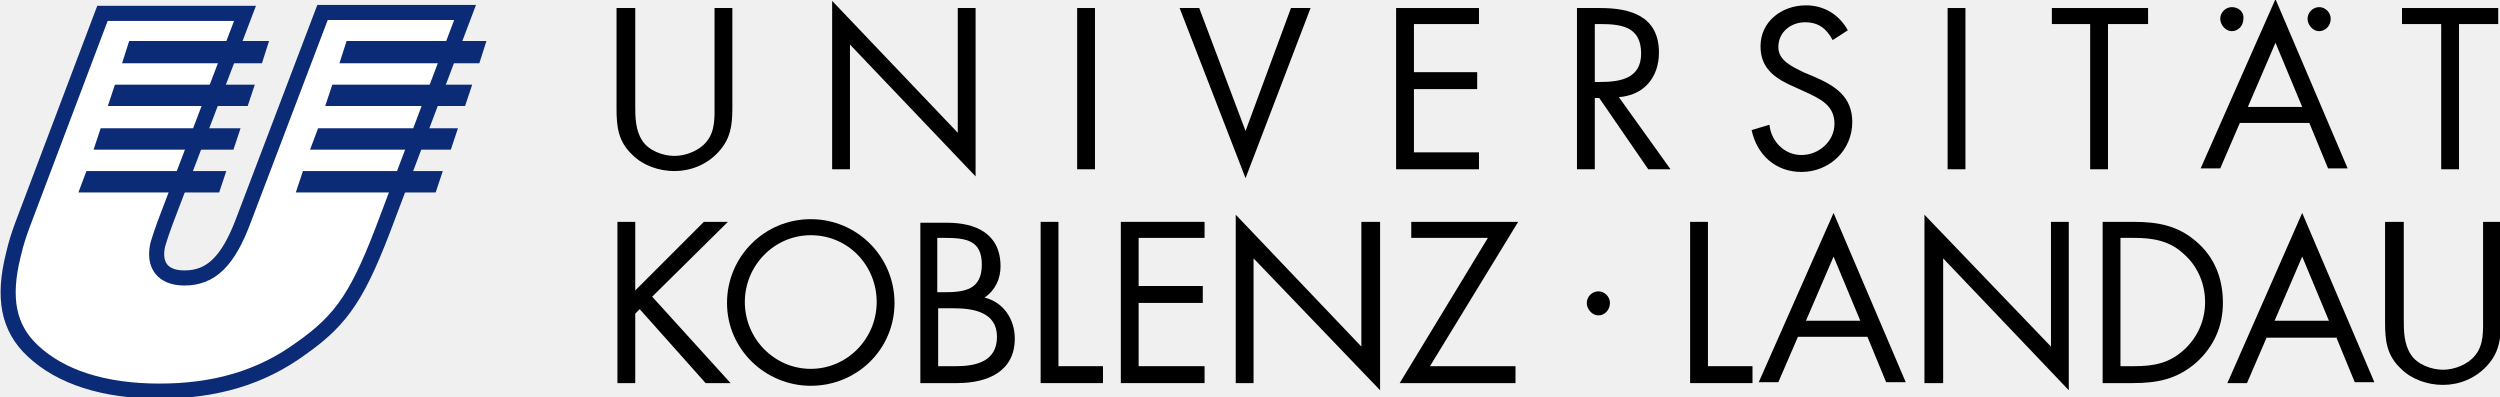
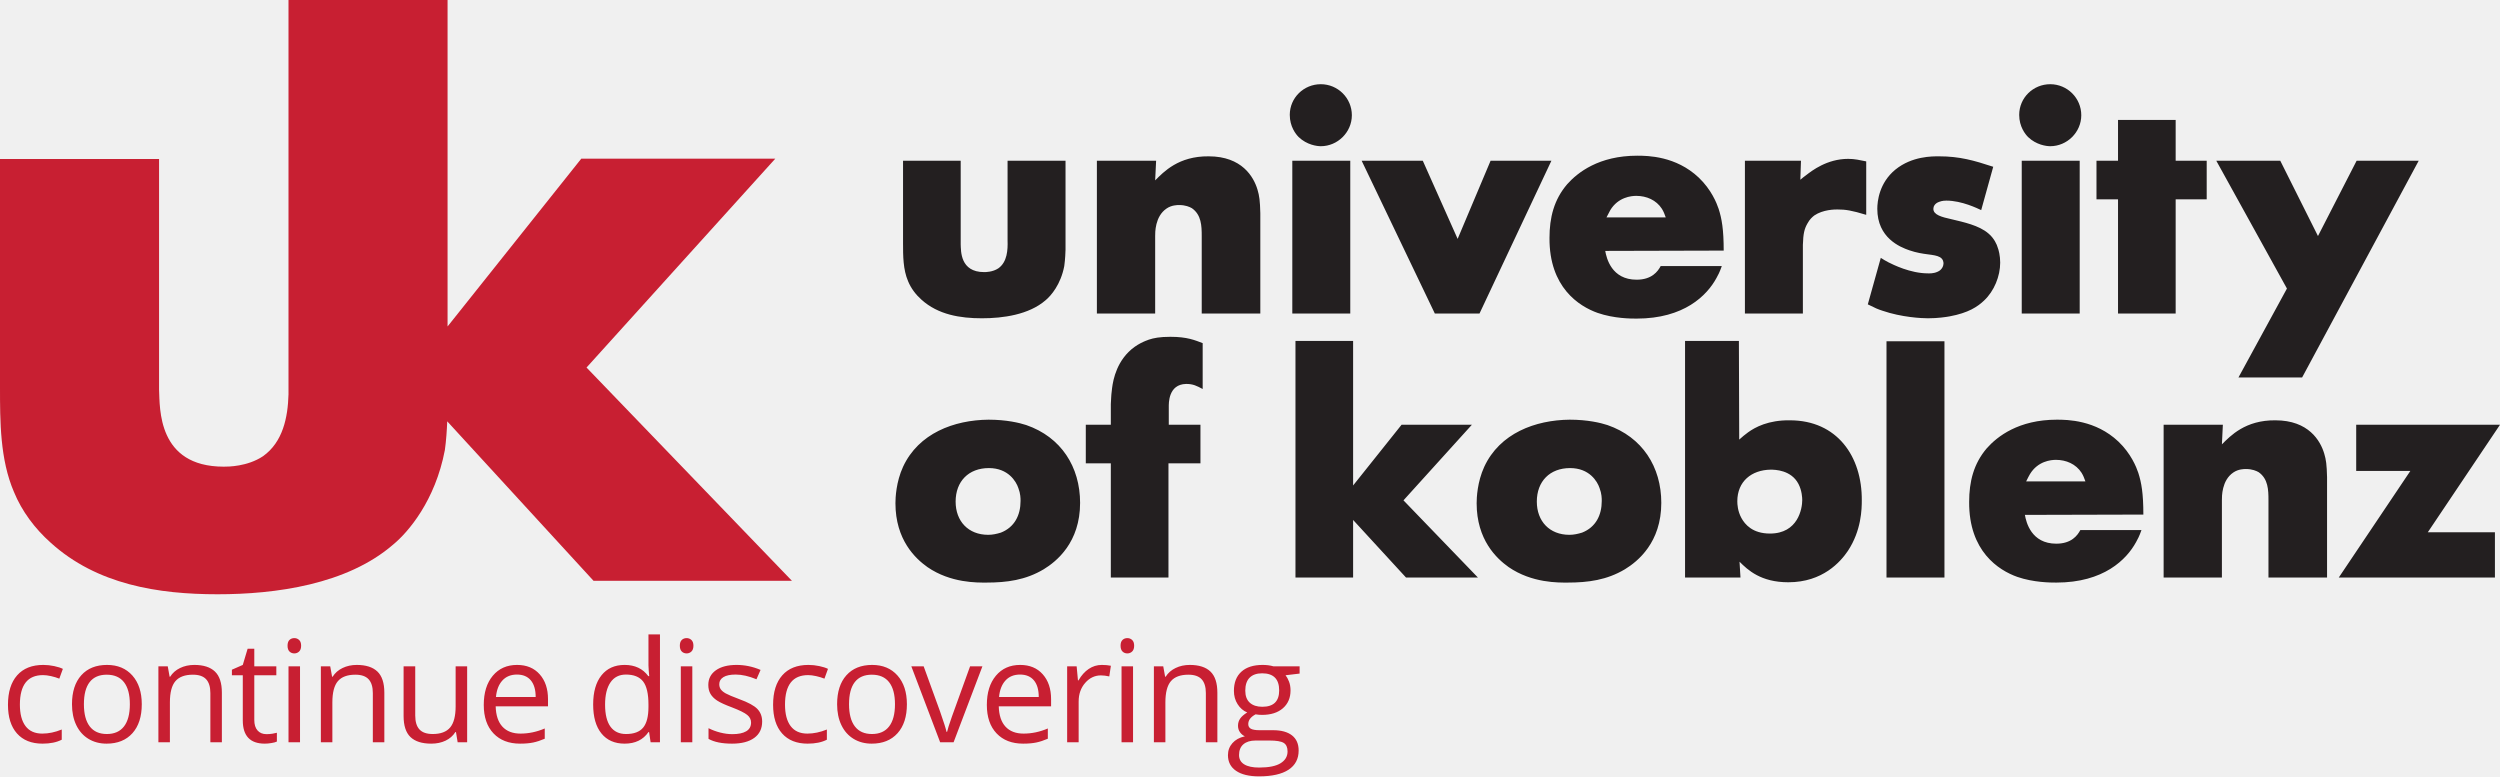
- <svg xmlns="http://www.w3.org/2000/svg" version="1.0" id="Ebene_1" x="0px" y="0px" viewBox="0 0 280.6 44.5" enable-background="new 0 0 280.6 44.5" xml:space="preserve">
-   <defs id="defs67" />
-   <path fill="none" stroke="#000000" stroke-width="0.171" stroke-miterlimit="3.864" d="M52.2,1.4h-16l-8.9,23.4  c-1.7,4.5-3.6,6.4-6.6,6.4c-2.4,0-3.5-1.4-3-3.7c0.2-0.7,0.6-1.9,1.1-3.2l8.7-22.8H11.5l-9,23.8c-0.4,1.1-0.7,2-1,3.3  c-1.2,4.8-0.6,8.2,2.2,10.8c3.1,2.9,7.9,4.5,14.2,4.5c6.2,0,11.4-1.5,15.9-4.8c4.7-3.3,6.5-6.1,9.7-14.7L52.2,1.4L52.2,1.4z" id="path2" />
-   <path fill="#FFFFFF" stroke="#0B2B77" stroke-width="1.694" stroke-miterlimit="3.864" d="M52.2,1.4h-16l-8.9,23.4  c-1.7,4.5-3.6,6.4-6.6,6.4c-2.4,0-3.5-1.4-3-3.7c0.2-0.7,0.6-1.9,1.1-3.2l8.7-22.8H11.5l-9,23.8c-0.4,1.1-0.7,2-1,3.3  c-1.2,4.8-0.6,8.2,2.2,10.8c3.1,2.9,7.9,4.5,14.2,4.5c6.2,0,11.4-1.5,15.9-4.8c4.7-3.3,6.5-6.1,9.7-14.7L52.2,1.4L52.2,1.4z" id="path4" />
-   <path fill="#0B2B77" d="M9.7,19.2h15.7l-0.8,2.4H8.8L9.7,19.2L9.7,19.2z M11.3,14.4h15.7l-0.8,2.4H10.5L11.3,14.4L11.3,14.4z   M12.9,9.5h15.7l-0.8,2.4H12.1L12.9,9.5L12.9,9.5z M14.5,4.6h15.7l-0.8,2.5H13.7L14.5,4.6L14.5,4.6z" id="path6" />
-   <path fill="#0B2B77" d="M34,19.2h15.7l-0.8,2.4H33.2L34,19.2L34,19.2z M35.7,14.4h15.7l-0.8,2.4H34.8L35.7,14.4L35.7,14.4z   M37.3,9.5h15.7l-0.8,2.4H36.5L37.3,9.5L37.3,9.5z M38.9,4.6h15.7l-0.8,2.5H38.1L38.9,4.6L38.9,4.6z" id="path8" />
-   <polygon fill="#FFFFFF" points="71.3,32.6 71.3,24.9 69.3,24.9 69.3,43 71.3,43 71.3,35.2 71.8,34.7 79.2,43 82,43 73.2,33.3   81.7,24.9 79,24.9 71.3,32.6 " id="polygon10" style="fill:#000000" />
-   <path fill-rule="evenodd" clip-rule="evenodd" fill="#FFFFFF" d="M91,24.6c-5.2,0-9.4,4.2-9.4,9.4c0,5.2,4.3,9.3,9.4,9.3  c5.2,0,9.4-4.1,9.4-9.3C100.4,28.8,96.2,24.6,91,24.6L91,24.6z M91,26.4c4.2,0,7.4,3.4,7.4,7.5c0,4.1-3.3,7.5-7.4,7.5  c-4.1,0-7.4-3.4-7.4-7.5C83.6,29.8,86.9,26.4,91,26.4L91,26.4z" id="path12" style="fill:#000000" />
-   <path fill-rule="evenodd" clip-rule="evenodd" fill="#FFFFFF" d="M105.2,34.6h1.8c2.2,0,4.9,0.4,4.9,3.2c0,2.8-2.4,3.3-4.6,3.3h-2  V34.6L105.2,34.6z M103.2,43h4.2c3.6,0,6.5-1.4,6.5-5c0-2.2-1.3-4.1-3.4-4.6c1.2-0.8,1.8-2.1,1.8-3.5c0-3.7-2.8-4.9-6-4.9h-3V43  L103.2,43z M105.2,26.7h0.8c2.5,0,4.2,0.3,4.2,3c0,2.8-1.9,3.1-4.2,3.1h-0.8V26.7L105.2,26.7z" id="path14" style="fill:#000000" />
-   <polygon fill="#FFFFFF" points="118.8,24.9 116.8,24.9 116.8,43 123.8,43 123.8,41.1 118.8,41.1 118.8,24.9 " id="polygon16" style="fill:#000000" />
-   <polygon fill="#FFFFFF" points="125.8,43 135.2,43 135.2,41.1 127.8,41.1 127.8,34 135,34 135,32.1 127.8,32.1 127.8,26.7   135.2,26.7 135.2,24.9 125.8,24.9 125.8,43 " id="polygon18" style="fill:#000000" />
-   <polygon fill="#FFFFFF" points="138.7,43 140.7,43 140.7,29 154.9,43.8 154.9,24.9 152.8,24.9 152.8,38.9 138.7,24.1 138.7,43 " id="polygon20" style="fill:#000000" />
-   <polygon fill="#FFFFFF" points="160.5,41.1 170.4,24.9 158.4,24.9 158.4,26.7 167,26.7 157.1,43 170.1,43 170.1,41.1 160.5,41.1 " id="polygon22" style="fill:#000000" />
-   <path fill="#FFFFFF" d="M179.4,32.7c-0.7,0-1.3,0.6-1.3,1.3c0,0.7,0.6,1.4,1.3,1.4c0.7,0,1.3-0.6,1.3-1.4  C180.7,33.3,180.1,32.7,179.4,32.7L179.4,32.7z" id="path24" style="fill:#000000" />
-   <polygon fill="#FFFFFF" points="191.7,24.9 189.7,24.9 189.7,43 196.7,43 196.7,41.1 191.7,41.1 191.7,24.9 " id="polygon26" style="fill:#000000" />
-   <path fill-rule="evenodd" clip-rule="evenodd" fill="#FFFFFF" d="M209.6,37.8l2.1,5.1h2.2l-8.1-19l-8.4,19h2.2l2.2-5.1H209.6  L209.6,37.8z M208.8,36h-6.1l3.1-7.2L208.8,36L208.8,36z" id="path28" style="fill:#000000" />
-   <polygon fill="#FFFFFF" points="216,43 218.1,43 218.1,29 232.2,43.8 232.2,24.9 230.2,24.9 230.2,38.9 216,24.1 216,43 " id="polygon30" style="fill:#000000" />
-   <path fill-rule="evenodd" clip-rule="evenodd" fill="#FFFFFF" d="M235.9,43h3.4c2.8,0,5-0.4,7.2-2.3c2-1.8,3-4.1,3-6.7  c0-2.7-0.9-5.1-3-6.9c-2.1-1.8-4.3-2.2-7.1-2.2h-3.4V43L235.9,43z M238,41.1V26.7h1.5c2.1,0,4,0.3,5.6,1.8c1.6,1.4,2.4,3.4,2.4,5.4  c0,2-0.8,3.9-2.3,5.3c-1.7,1.6-3.5,1.9-5.7,1.9H238L238,41.1z" id="path32" style="fill:#000000" />
-   <path fill-rule="evenodd" clip-rule="evenodd" fill="#FFFFFF" d="M262.2,37.8l2.1,5.1h2.2l-8.1-19L250,43h2.2l2.2-5.1H262.2  L262.2,37.8z M261.4,36h-6.1l3.1-7.2L261.4,36L261.4,36z" id="path34" style="fill:#000000" />
-   <path fill="#FFFFFF" d="M269.7,24.9h-2v11.3c0,2.1,0.2,3.7,1.8,5.2c1.2,1.2,3,1.8,4.7,1.8c1.8,0,3.6-0.7,4.9-2.1  c1.4-1.5,1.6-3,1.6-5V24.9h-2v10.8c0,1.4,0.1,3-0.9,4.2c-0.8,1-2.3,1.6-3.6,1.6c-1.3,0-2.9-0.6-3.6-1.7c-0.8-1.2-0.8-2.7-0.8-4V24.9  L269.7,24.9z" id="path36" style="fill:#000000" />
-   <path fill="#FFFFFF" d="M71.2,0.9h-2v11.3c0,2.1,0.2,3.7,1.8,5.2c1.2,1.2,3,1.8,4.7,1.8c1.8,0,3.6-0.7,4.9-2.1c1.4-1.5,1.6-3,1.6-5  V0.9h-2v10.8c0,1.4,0.1,3-0.9,4.2c-0.8,1-2.3,1.6-3.6,1.6c-1.3,0-2.9-0.6-3.6-1.7c-0.8-1.2-0.8-2.7-0.8-4V0.9L71.2,0.9z" id="path38" style="fill:#000000" />
-   <polygon fill="#FFFFFF" points="93.4,19 95.4,19 95.4,5 109.5,19.8 109.5,0.9 107.5,0.9 107.5,14.9 93.4,0.1 93.4,19 " id="polygon40" style="fill:#000000" />
-   <polygon fill="#FFFFFF" points="122.9,0.9 120.9,0.9 120.9,19 122.9,19 122.9,0.9 " id="polygon42" style="fill:#000000" />
-   <polygon fill="#FFFFFF" points="134.6,0.9 132.4,0.9 139.8,20 147.1,0.9 144.9,0.9 139.8,14.7 134.6,0.9 " id="polygon44" style="fill:#000000" />
-   <polygon fill="#FFFFFF" points="156.7,19 166,19 166,17.1 158.7,17.1 158.7,10 165.8,10 165.8,8.1 158.7,8.1 158.7,2.7 166,2.7   166,0.9 156.7,0.9 156.7,19 " id="polygon46" style="fill:#000000" />
-   <path fill-rule="evenodd" clip-rule="evenodd" fill="#FFFFFF" d="M179,2.7h0.6c2.4,0,4.6,0.3,4.6,3.3c0,2.8-2.3,3.2-4.6,3.2H179V2.7  L179,2.7z M179,11h0.5L185,19h2.5l-5.8-8.1c2.8-0.2,4.5-2.2,4.5-5c0-4.1-3.2-5-6.6-5H177V19h2V11L179,11z" id="path48" style="fill:#000000" />
-   <path fill="#FFFFFF" d="M207.4,3.4c-1-1.8-2.7-2.8-4.7-2.8c-2.7,0-5.1,1.8-5.1,4.6c0,2.6,1.8,3.7,3.9,4.6l1.1,0.5  c1.7,0.8,3.3,1.5,3.3,3.6c0,2-1.8,3.5-3.7,3.5c-1.9,0-3.4-1.5-3.6-3.4l-2,0.6c0.6,2.8,2.7,4.7,5.6,4.7c3.1,0,5.7-2.4,5.7-5.6  c0-2.9-2-4.1-4.3-5.1l-1.2-0.5c-1.2-0.6-2.8-1.3-2.8-2.8c0-1.7,1.4-2.8,3-2.8c1.5,0,2.4,0.7,3.1,2L207.4,3.4L207.4,3.4z" id="path50" style="fill:#000000" />
-   <polygon fill="#FFFFFF" points="220.6,0.9 218.6,0.9 218.6,19 220.6,19 220.6,0.9 " id="polygon52" style="fill:#000000" />
-   <polygon fill="#FFFFFF" points="236.6,2.7 241.1,2.7 241.1,0.9 230.3,0.9 230.3,2.7 234.6,2.7 234.6,19 236.6,19 236.6,2.7 " id="polygon54" style="fill:#000000" />
-   <path fill-rule="evenodd" clip-rule="evenodd" fill="#FFFFFF" d="M259.2,13.8l2.1,5.1h2.2l-8.1-19l-8.4,19h2.2l2.2-5.1H259.2  L259.2,13.8z M258.4,12h-6.1l3.1-7.2L258.4,12L258.4,12z" id="path56" style="fill:#000000" />
-   <polygon fill="#FFFFFF" points="276,2.7 280.4,2.7 280.4,0.9 269.6,0.9 269.6,2.7 274,2.7 274,19 276,19 276,2.7 " id="polygon58" style="fill:#000000" />
-   <path fill="#FFFFFF" d="M250.5,0.8c-0.7,0-1.3,0.6-1.3,1.3c0,0.7,0.6,1.4,1.3,1.4c0.7,0,1.3-0.6,1.3-1.4  C251.9,1.4,251.3,0.8,250.5,0.8L250.5,0.8z" id="path60" style="fill:#000000" />
-   <path fill="#FFFFFF" d="M260.3,0.8c-0.7,0-1.3,0.6-1.3,1.3c0,0.7,0.6,1.4,1.3,1.4c0.7,0,1.3-0.6,1.3-1.4  C261.6,1.4,261,0.8,260.3,0.8L260.3,0.8z" id="path62" style="fill:#000000" />
+ <svg xmlns="http://www.w3.org/2000/svg" version="1.1" id="svg2" width="1268.246" height="393.845" viewBox="0 0 1268.246 393.845">
+   <defs id="defs6" />
+   <g id="g10" transform="matrix(1.333333,0,0,-1.333333,-5.208333e-4,393.8453)">
+     <g id="g12" transform="scale(0.1)">
+       <path d="m 234.934,139.48 v 38.762 c -25.313,-10.371 -50.012,-15.551 -74.09,-15.551 -28.129,0 -49.352,9.489 -63.684,28.469 -14.332,18.988 -21.488,46.231 -21.488,81.738 0,74.883 29.359,112.332 88.07,112.332 8.789,0 18.887,-1.269 30.317,-3.82 11.433,-2.558 21.972,-5.762 31.64,-9.64 l 13.453,37.191 c -7.91,4.027 -18.812,7.551 -32.699,10.539 -13.883,2.988 -27.769,4.492 -41.66,4.492 -43.07,0 -76.242,-13.191 -99.531,-39.562 -23.301,-26.36 -34.941,-63.719 -34.941,-112.059 0,-47.109 11.469,-83.539 34.414,-109.281 22.938,-25.75 55.329,-38.641 97.157,-38.641 29.363,0 53.703,5.012 73.043,15.031 m 268.761,244.161 c -23.824,26.89 -55.941,40.351 -96.375,40.351 -41.84,0 -74.531,-13.152 -98.09,-39.433 -23.55,-26.278 -35.328,-62.969 -35.328,-110.079 0,-30.41 5.45,-56.949 16.352,-79.628 10.894,-22.672 26.371,-40.071 46.398,-52.204 20.039,-12.128 42.981,-18.199 68.821,-18.199 41.84,0 74.617,13.242 98.347,39.68 23.731,26.473 35.602,63.242 35.602,110.351 0,45.879 -11.91,82.27 -35.727,109.161 M 341.141,358.602 c 14.589,18.796 36.211,28.207 64.863,28.207 29,0 50.926,-9.528 65.785,-28.61 14.856,-19.078 22.281,-46.98 22.281,-83.719 0,-37.089 -7.425,-65.261 -22.281,-84.511 -14.859,-19.239 -36.605,-28.867 -65.258,-28.867 -28.656,0 -50.359,9.668 -65.129,29 -14.757,19.339 -22.152,47.468 -22.152,84.378 0,37.258 7.289,65.309 21.891,84.122 M 844.172,129.73 v 188.52 c 0,36.922 -8.789,63.762 -26.371,80.551 -17.578,16.801 -43.77,25.191 -78.571,25.191 -19.867,0 -37.878,-3.922 -54.046,-11.73 -16.18,-7.832 -28.743,-18.864 -37.711,-33.102 h -2.11 l -7.125,39.551 H 602.652 V 129.73 h 43.774 v 151.61 c 0,37.621 7.015,64.601 21.086,80.949 14.058,16.34 36.211,24.52 66.453,24.52 22.84,0 39.629,-5.797 50.359,-17.399 10.719,-11.609 16.078,-29.18 16.078,-52.738 V 129.73 Z m 135.738,44.821 c -8.265,9.308 -12.387,22.679 -12.387,40.078 v 170.062 h 83.837 v 34.02 h -83.837 v 66.969 h -25.324 l -18.445,-61.688 -41.402,-18.203 v -21.098 h 41.402 v -171.91 c 0,-58.883 27.949,-88.332 83.836,-88.332 7.39,0 15.69,0.762 24.92,2.242 9.23,1.5 16.22,3.379 20.96,5.668 v 33.493 c -4.22,-1.231 -9.93,-2.422 -17.14,-3.551 -7.21,-1.16 -14.67,-1.719 -22.41,-1.719 -14.404,0 -25.748,4.656 -34.01,13.969 m 161.58,244.16 h -43.77 V 129.742 h 43.77 z M 1101.41,475 c 4.92,-4.82 11.07,-7.238 18.46,-7.238 7.02,0 13.09,2.418 18.19,7.238 5.1,4.852 7.65,12.172 7.65,22.02 0,9.851 -2.55,17.14 -7.65,21.89 -5.1,4.738 -11.17,7.121 -18.19,7.121 -7.39,0 -13.54,-2.34 -18.46,-6.992 -4.92,-4.648 -7.38,-12 -7.38,-22.019 0,-9.848 2.46,-17.168 7.38,-22.02 m 360.91,-345.27 v 188.52 c 0,36.922 -8.79,63.762 -26.36,80.551 -17.58,16.801 -43.77,25.191 -78.58,25.191 -19.86,0 -37.88,-3.922 -54.05,-11.73 -16.18,-7.832 -28.74,-18.864 -37.71,-33.102 h -2.11 l -7.12,39.551 H 1220.8 V 129.73 h 43.77 v 151.61 c 0,37.621 7.03,64.601 21.09,80.949 14.06,16.34 36.21,24.52 66.45,24.52 22.85,0 39.64,-5.797 50.36,-17.399 10.72,-11.609 16.08,-29.18 16.08,-52.738 V 129.73 Z m 73.25,288.981 V 229.66 c 0,-36.75 8.74,-63.461 26.24,-80.16 17.48,-16.699 43.81,-25.051 78.97,-25.051 20.38,0 38.53,3.781 54.44,11.34 15.91,7.551 28.35,18.461 37.31,32.703 h 2.38 l 6.32,-38.762 h 36.13 v 288.981 h -43.77 V 266.84 c 0,-37.442 -6.99,-64.43 -20.96,-80.949 -13.98,-16.52 -36.09,-24.789 -66.32,-24.789 -22.85,0 -39.64,5.808 -50.36,17.41 -10.72,11.59 -16.08,29.179 -16.08,52.726 v 187.473 z m 493.15,-289.91 c 13.79,2.898 28.43,7.699 43.9,14.379 v 39.011 c -30.42,-13.011 -61.17,-19.5 -92.29,-19.5 -29.53,0 -52.43,8.789 -68.68,26.36 -16.27,17.578 -24.83,43.328 -25.71,77.258 h 199.07 V 294 c 0,39.02 -10.55,70.43 -31.64,94.25 -21.09,23.82 -49.75,35.742 -85.96,35.742 -38.67,0 -69.48,-13.722 -92.41,-41.14 -22.94,-27.422 -34.41,-64.43 -34.41,-111 0,-46.231 12.34,-82.36 37.04,-108.372 24.7,-26.019 58.41,-39.031 101.12,-39.031 19.51,0 36.16,1.449 49.97,4.352 m -9.1,236.508 c 12.3,-14.661 18.46,-35.809 18.46,-63.399 h -151.09 c 2.46,26.711 10.59,47.629 24.39,62.75 13.8,15.121 32.3,22.68 55.51,22.68 22.84,0 40.42,-7.352 52.73,-22.031 M 2475.4,129.73 H 2511 V 540 h -43.77 V 422.398 l 1.05,-20.296 1.85,-20.832 h -3.43 c -20.92,28.48 -50.98,42.722 -90.17,42.722 -37.62,0 -66.98,-13.191 -88.07,-39.562 -21.09,-26.36 -31.64,-63.36 -31.64,-111 0,-47.641 10.5,-84.379 31.51,-110.219 21,-25.84 50.4,-38.762 88.2,-38.762 40.25,0 70.48,14.68 90.7,44.043 h 2.37 z m -152.93,59.59 c -13.53,18.809 -20.3,46.672 -20.3,83.578 0,36.383 6.81,64.551 20.43,84.5 13.63,19.954 33.27,29.942 58.94,29.942 29.88,0 51.63,-8.738 65.25,-26.238 13.62,-17.5 20.44,-46.711 20.44,-87.672 v -9.231 c 0,-36.219 -6.72,-62.449 -20.17,-78.711 -13.45,-16.258 -35.12,-24.386 -65,-24.386 -26.19,0 -46.05,9.398 -59.59,28.218 m 311.61,229.391 h -43.77 V 129.742 h 43.77 z M 2594,475 c 4.92,-4.82 11.08,-7.238 18.46,-7.238 7.03,0 13.09,2.418 18.19,7.238 5.1,4.852 7.65,12.172 7.65,22.02 0,9.851 -2.55,17.14 -7.65,21.89 -5.1,4.738 -11.16,7.121 -18.19,7.121 -7.38,0 -13.54,-2.34 -18.46,-6.992 -4.92,-4.648 -7.38,-12 -7.38,-22.019 0,-9.848 2.46,-17.168 7.38,-22.02 m 287.75,-218.711 c -12.05,12.66 -35.2,25.223 -69.48,37.711 -24.96,9.309 -41.84,16.43 -50.63,21.352 -8.79,4.918 -15.16,10.109 -19.11,15.558 -3.96,5.442 -5.93,12.031 -5.93,19.77 0,11.429 5.27,20.402 15.82,26.902 10.54,6.5 26.19,9.758 46.93,9.758 23.55,0 49.83,-5.988 78.84,-17.93 l 15.55,35.59 c -29.7,12.66 -60.11,18.992 -91.23,18.992 -33.4,0 -59.68,-6.82 -78.83,-20.433 -19.17,-13.637 -28.74,-32.227 -28.74,-55.778 0,-13.179 2.76,-24.519 8.3,-34.011 5.54,-9.5 13.98,-17.981 25.31,-25.45 11.34,-7.468 30.46,-16.211 57.35,-26.23 28.3,-10.899 47.33,-20.352 57.09,-28.352 9.75,-7.996 14.63,-17.617 14.63,-28.867 0,-14.941 -6.15,-26.062 -18.46,-33.351 -12.3,-7.301 -29.88,-10.938 -52.73,-10.938 -14.77,0 -30.1,2.008 -46.01,6.059 -15.91,4.039 -30.81,9.578 -44.69,16.609 v -40.602 c 21.44,-12.128 51.32,-18.199 89.65,-18.199 36.2,0 64.33,7.289 84.37,21.891 20.04,14.582 30.06,35.332 30.06,62.23 0,19.16 -6.02,35.059 -18.06,47.719 M 3146.03,139.48 v 38.762 c -25.32,-10.371 -50.02,-15.551 -74.1,-15.551 -28.12,0 -49.35,9.489 -63.67,28.469 -14.33,18.988 -21.49,46.231 -21.49,81.738 0,74.883 29.35,112.332 88.06,112.332 8.79,0 18.9,-1.269 30.33,-3.82 11.42,-2.558 21.97,-5.762 31.64,-9.64 l 13.44,37.191 c -7.91,4.027 -18.81,7.551 -32.69,10.539 -13.89,2.988 -27.78,4.492 -41.66,4.492 -43.07,0 -76.25,-13.191 -99.54,-39.562 -23.29,-26.36 -34.93,-63.719 -34.93,-112.059 0,-47.109 11.47,-83.539 34.41,-109.281 22.93,-25.75 55.32,-38.641 97.16,-38.641 29.35,0 53.7,5.012 73.04,15.031 m 268.76,244.161 c -23.82,26.89 -55.95,40.351 -96.38,40.351 -41.83,0 -74.53,-13.152 -98.08,-39.433 C 3196.77,358.281 3185,321.59 3185,274.48 c 0,-30.41 5.44,-56.949 16.34,-79.628 10.9,-22.672 26.37,-40.071 46.41,-52.204 20.04,-12.128 42.98,-18.199 68.82,-18.199 41.83,0 74.62,13.242 98.35,39.68 23.73,26.473 35.59,63.242 35.59,110.351 0,45.879 -11.91,82.27 -35.72,109.161 m -162.56,-25.039 c 14.59,18.796 36.21,28.207 64.87,28.207 29,0 50.93,-9.528 65.78,-28.61 14.85,-19.078 22.28,-46.98 22.28,-83.719 0,-37.089 -7.43,-65.261 -22.28,-84.511 -14.85,-19.239 -36.61,-28.867 -65.26,-28.867 -28.65,0 -50.36,9.668 -65.12,29 -14.77,19.339 -22.15,47.468 -22.15,84.378 0,37.258 7.29,65.309 21.88,84.122 m 375.95,-228.872 109.68,288.981 h -46.93 C 3655.07,320.27 3632,256.43 3621.72,227.148 c -10.29,-29.269 -16.4,-48.546 -18.33,-57.878 h -2.11 c -2.46,11.96 -10.72,37.98 -24.78,78.062 l -62.23,171.379 h -46.93 L 3577.02,129.73 Z m 314.64,-0.929 c 13.79,2.898 28.43,7.699 43.9,14.379 v 39.011 c -30.42,-13.011 -61.17,-19.5 -92.29,-19.5 -29.53,0 -52.43,8.789 -68.68,26.36 -16.27,17.578 -24.83,43.328 -25.71,77.258 h 199.07 V 294 c 0,39.02 -10.55,70.43 -31.64,94.25 -21.09,23.82 -49.75,35.742 -85.96,35.742 -38.67,0 -69.48,-13.722 -92.41,-41.14 -22.94,-27.422 -34.41,-64.43 -34.41,-111 0,-46.231 12.34,-82.36 37.04,-108.372 24.7,-26.019 58.41,-39.031 101.12,-39.031 19.51,0 36.16,1.449 49.97,4.352 m -9.1,236.508 c 12.3,-14.661 18.46,-35.809 18.46,-63.399 h -151.09 c 2.46,26.711 10.59,47.629 24.39,62.75 13.8,15.121 32.3,22.68 55.5,22.68 22.85,0 40.43,-7.352 52.74,-22.031 m 208.51,43.382 C 4127.11,398.5 4114.19,384 4103.47,365.191 h -2.11 l -5.01,53.52 h -36.12 V 129.73 H 4104 v 155.04 c 0,28.3 8.3,51.941 24.92,70.921 16.61,18.989 36.6,28.481 59.98,28.481 9.14,0 19.69,-1.32 31.64,-3.953 l 6.07,40.601 c -10.2,2.11 -21.72,3.172 -34.55,3.172 -18.1,0 -34.71,-5.113 -49.83,-15.301 m 168.7,10.02 h -43.77 V 129.742 h 43.77 z M 4270.85,475 c 4.92,-4.82 11.07,-7.238 18.46,-7.238 7.03,0 13.09,2.418 18.19,7.238 5.1,4.852 7.65,12.172 7.65,22.02 0,9.851 -2.55,17.14 -7.65,21.89 -5.1,4.738 -11.16,7.121 -18.19,7.121 -7.39,0 -13.54,-2.34 -18.46,-6.992 -4.92,-4.648 -7.38,-12 -7.38,-22.019 0,-9.848 2.46,-17.168 7.38,-22.02 m 360.91,-345.27 v 188.52 c 0,36.922 -8.79,63.762 -26.36,80.551 -17.58,16.801 -43.77,25.191 -78.58,25.191 -19.86,0 -37.88,-3.922 -54.05,-11.73 -16.17,-7.832 -28.74,-18.864 -37.71,-33.102 h -2.1 l -7.12,39.551 h -35.6 V 129.73 h 43.77 v 151.61 c 0,37.621 7.03,64.601 21.09,80.949 14.07,16.34 36.21,24.52 66.45,24.52 22.85,0 39.64,-5.797 50.36,-17.399 10.72,-11.609 16.08,-29.18 16.08,-52.738 V 129.73 Z m 213,288.981 c -12.13,3.519 -25.75,5.281 -40.87,5.281 -34.81,0 -61.7,-8.582 -80.68,-25.722 -18.99,-17.129 -28.48,-41.52 -28.48,-73.168 0,-18.981 4.7,-35.852 14.11,-50.622 9.4,-14.769 21.57,-25.23 36.51,-31.371 -12.13,-7.39 -21,-15.027 -26.63,-22.937 -5.62,-7.91 -8.43,-17.152 -8.43,-27.692 0,-9.308 2.5,-17.492 7.51,-24.519 5.01,-7.039 11.21,-12.219 18.59,-15.563 -20.39,-4.566 -36.21,-13.269 -47.46,-26.097 -11.25,-12.821 -16.88,-28.039 -16.88,-45.621 0,-25.66 10.24,-45.508 30.72,-59.578 C 4723.25,7.031 4752.38,0 4790.18,0 c 49.21,0 86.66,8.391 112.32,25.191 25.67,16.777 38.5,41.168 38.5,73.16 0,25.148 -8.4,44.296 -25.18,57.48 -16.78,13.18 -40.83,19.777 -72.12,19.777 h -51.15 c -15.82,0 -26.98,1.879 -33.49,5.661 -6.5,3.781 -9.75,9.628 -9.75,17.539 0,14.929 9.31,27.332 27.95,37.183 7.55,-1.422 15.64,-2.121 24.27,-2.121 33.75,0 60.28,8.449 79.62,25.32 19.33,16.879 29,39.457 29,67.758 0,12.481 -1.93,23.699 -5.8,33.633 -3.87,9.918 -8.26,17.969 -13.19,24.109 l 53.53,6.34 v 27.68 z M 4730.85,122.082 c 11.08,9.488 26.54,14.238 46.41,14.238 h 52.47 c 26.72,0 44.91,-3.039 54.58,-9.09 9.66,-6.082 14.5,-16.929 14.5,-32.57 0,-18.809 -8.83,-33.711 -26.5,-44.699 -17.66,-10.973 -44.87,-16.469 -81.59,-16.469 -24.63,0 -43.52,4.039 -56.7,12.129 -13.19,8.078 -19.78,19.961 -19.78,35.59 0,17.77 5.54,31.379 16.61,40.871 m 23.73,253.387 c 11.08,11.07 26.9,16.613 47.46,16.613 43.26,0 64.88,-21.711 64.88,-65.133 0,-41.488 -21.37,-62.219 -64.09,-62.219 -20.39,0 -36.3,5.18 -47.72,15.551 -11.43,10.379 -17.14,25.66 -17.14,45.879 0,21.789 5.54,38.238 16.61,49.309" style="fill:#c81f32;fill-opacity:1;fill-rule:nonzero;stroke:none" id="path14" />
+       <path d="m 1097.68,1453.46 c -2.41,-86.96 -20.83,-181.01 -96.76,-235.25 -59.857,-39.91 -133.018,-39.91 -149.639,-39.91 -252.718,0 -242.75,222.8 -246.066,292.63 v 877.89 H 0.004 v -867.91 c 0,-129.69 0,-276 53.207,-399.03 C 83.133,1008.71 133.012,942.219 192.875,889.012 369.113,729.398 601.883,692.809 828,692.809 c 219.47,0 492.15,36.589 668.39,189.543 56.53,46.57 159.61,166.268 196.19,359.138 5.14,35.99 7.71,76.33 9.01,109.32 l 556.62,-606.74 h 754.84 l -781.44,811.38 718.26,794.75 h -738.22 l -508.75,-638.45 -0.02,1242.09 h -605.2" style="fill:#c81f32;fill-opacity:1;fill-rule:nonzero;stroke:none" id="path16" />
+       <path d="m 3761.22,1357.07 c -131.34,-1.2 -266.31,-51.75 -325.37,-179.32 -26.51,-57.77 -28.93,-117.95 -28.93,-138.41 0,-139.61 75.93,-210.621 121.73,-243.11 89.17,-61.378 190.4,-58.968 224.14,-58.968 78.34,0 149.43,9.629 218.12,50.547 49.41,30.082 138.58,102.293 138.58,252.731 0,137.21 -72.3,250.34 -204.86,296.07 -25.31,8.42 -75.93,20.46 -143.41,20.46 m 1.21,-184.14 c 73.52,0 103.63,-50.56 112.07,-75.82 8.43,-21.66 8.43,-39.72 8.43,-49.35 0,-54.158 -22.89,-99.889 -74.7,-120.35 -15.67,-4.808 -31.34,-8.422 -48.22,-8.422 -75.92,0 -124.11,51.75 -124.11,126.372 0,77.01 49.41,127.57 126.53,127.57 m 813.42,475.39 c -28.91,10.83 -57.83,24.07 -122.92,24.07 -40.96,0 -63.86,-4.81 -81.94,-10.83 -13.26,-4.81 -47,-16.85 -77.12,-46.94 -54.24,-54.15 -61.46,-125.16 -63.88,-148.03 -2.4,-16.85 -2.4,-33.7 -3.61,-50.55 v -78.23 h -95.2 v -146.83 h 95.2 V 756.512 h 219.33 v 434.468 h 121.71 v 146.83 h -120.51 v 67.4 c 0,13.24 -2.41,86.65 66.29,87.86 26.5,0 39.76,-7.22 62.65,-19.26 z m 572.4,-541.58 v 550.01 H 4928.93 V 756.512 h 219.32 V 975.551 L 5349.5,756.512 h 273.55 l -283.18,293.658 260.29,287.64 h -267.53 z m 824.28,250.33 c -131.35,-1.2 -266.32,-51.75 -325.37,-179.32 -26.5,-57.77 -28.92,-117.95 -28.92,-138.41 0,-139.61 75.92,-210.621 121.71,-243.11 89.18,-61.378 190.4,-58.968 224.15,-58.968 78.33,0 149.44,9.629 218.12,50.547 49.41,30.082 138.58,102.293 138.58,252.731 0,137.21 -72.29,250.34 -204.86,296.07 -25.3,8.42 -75.92,20.46 -143.41,20.46 m 1.21,-184.14 c 73.52,0 103.65,-50.56 112.07,-75.82 8.44,-21.66 8.44,-39.72 8.44,-49.35 0,-54.158 -22.9,-99.889 -74.72,-120.35 -15.67,-4.808 -31.32,-8.422 -48.2,-8.422 -75.92,0 -124.13,51.75 -124.13,126.372 0,77.01 49.41,127.57 126.54,127.57 m 437.44,483.82 V 756.512 h 210.89 l -3.62,60.179 c 31.35,-31.293 80.74,-78.23 185.6,-78.23 131.34,0 198.83,78.23 226.55,119.148 51.81,78.231 53.03,160.071 53.03,192.561 1.2,167.29 -94.01,304.49 -273.57,304.49 -81.93,1.21 -132.56,-26.48 -159.07,-45.73 -12.04,-8.43 -22.89,-18.05 -33.73,-27.68 l -1.21,375.5 z m 325.38,-489.84 c 16.86,0 78.33,-1.21 106.04,-54.15 13.26,-25.28 14.46,-52.96 14.46,-61.38 0,-32.5 -15.67,-127.579 -122.92,-127.579 -66.28,0 -95.19,34.898 -108.45,58.969 -14.47,26.48 -15.67,52.96 -15.67,63.79 0,75.81 54.23,119.14 126.54,120.35 m 441.05,-410.398 h 220.54 v 899.028 h -220.54 z m 977.31,239.5 c 0,80.638 -7.22,121.558 -19.27,158.858 -7.24,21.66 -27.73,73.42 -75.93,119.15 -86.77,81.85 -194.01,83.05 -233.79,83.05 -145.81,0 -226.54,-63.79 -266.32,-108.32 -50.6,-58.97 -67.48,-127.57 -67.48,-204.6 -1.21,-187.74 112.07,-259.959 183.18,-285.228 62.65,-21.66 127.73,-21.66 148.22,-21.66 180.76,0 267.53,87.847 303.68,154.047 6.02,10.832 12.05,21.66 20.49,45.73 h -232.59 c -10.84,-20.457 -33.74,-51.758 -91.58,-51.758 -95.21,0 -114.48,81.848 -119.31,109.528 z m -445.87,126.358 c 7.22,14.46 9.63,19.27 14.46,27.69 30.13,49.35 79.53,54.16 98.82,54.16 38.55,0 75.91,-15.64 97.6,-49.35 7.23,-12.03 9.64,-19.25 14.47,-32.5 z m 1144.81,15.66 c -1.21,48.14 -3.61,66.19 -10.85,90.26 -14.45,48.14 -59.04,126.37 -185.58,126.37 -114.48,1.21 -171.12,-58.98 -203.66,-91.47 l 3.63,74.62 H 8232.03 V 756.512 h 221.74 v 294.868 c 0,12.03 -1.21,74.61 43.38,104.7 19.3,13.24 40.99,13.24 48.21,13.24 24.11,0 39.76,-7.22 48.21,-12.03 36.14,-25.28 37.35,-67.4 37.35,-105.91 V 756.512 h 222.94 z m 110.87,199.78 V 1162.1 H 9170.8 L 8898.45,756.512 h 594.1 v 172.097 h -255.47 l 274.77,409.201 h -547.12" style="fill:#231f20;fill-opacity:1;fill-rule:nonzero;stroke:none" id="path18" />
+       <path d="m 3435.85,2342.2 v -314.12 c 0,-46.94 0,-99.89 19.28,-144.42 10.85,-26.48 28.92,-50.55 50.62,-69.81 63.86,-57.76 148.22,-71 230.17,-71 79.53,0 178.35,13.24 242.22,68.6 20.48,16.85 57.84,60.17 71.1,129.98 3.61,25.27 4.82,56.56 4.82,62.58 v 338.19 h -220.53 v -303.29 c 1.2,-36.1 -1.21,-81.84 -34.95,-105.91 -21.69,-14.44 -48.2,-14.44 -54.23,-14.44 -91.58,0 -87.97,80.64 -89.17,105.91 v 317.73 z m 1359.34,-199.78 c -1.21,48.14 -3.61,66.19 -10.85,90.26 -14.46,48.14 -59.05,126.37 -185.58,126.37 -114.49,1.2 -171.13,-58.97 -203.66,-91.47 l 3.61,74.62 h -225.35 v -581.3 h 221.74 v 294.86 c 0,12.04 -1.21,74.62 43.38,104.71 19.28,13.24 40.97,13.24 48.2,13.24 24.11,0 39.77,-7.22 48.21,-12.04 36.15,-25.27 37.35,-67.4 37.35,-105.91 V 1760.9 h 222.95 z m 342.24,199.78 H 4916.9 v -581.3 h 220.53 z M 4941,2432.46 c 31.33,-30.08 69.9,-34.9 84.36,-34.9 63.87,0 118.1,52.96 118.1,117.95 0,64.99 -53.03,117.94 -118.1,117.94 -65.07,0 -118.1,-51.75 -118.1,-116.74 0,-44.53 22.9,-73.41 33.74,-84.25 m 239.8,-90.26 278.38,-581.3 h 169.92 l 273.55,581.3 h -231.38 l -125.33,-297.27 -132.55,297.27 z m 1377.42,-341.8 c 0,80.64 -7.24,121.56 -19.29,158.86 -7.23,21.67 -27.72,73.42 -75.92,119.15 -86.77,81.84 -194.02,83.05 -233.79,83.05 -145.81,0 -226.55,-63.79 -266.32,-108.32 -50.61,-58.97 -67.48,-127.57 -67.48,-204.6 -1.21,-187.75 112.07,-259.96 183.17,-285.23 62.66,-21.67 127.74,-21.67 148.22,-21.67 180.77,0 267.53,87.86 303.69,154.05 6.02,10.84 12.05,21.67 20.48,45.74 H 6318.4 c -10.85,-20.46 -33.74,-51.75 -91.59,-51.75 -95.2,0 -114.48,81.84 -119.3,109.52 z m -445.89,126.37 c 7.23,14.44 9.65,19.26 14.46,27.68 30.13,49.35 79.54,54.16 98.82,54.16 38.56,0 75.92,-15.65 97.62,-49.35 7.22,-12.03 9.63,-19.25 14.45,-32.49 z m 988.16,213.02 c -24.11,4.82 -43.39,9.63 -68.69,9.63 -80.74,0 -138.58,-45.73 -159.07,-61.38 -8.44,-6.02 -15.67,-12.03 -22.9,-18.05 l 2.41,72.21 h -213.3 v -581.3 h 220.54 v 261.16 c 1.19,43.33 6.01,61.38 16.86,80.64 9.64,18.05 19.28,25.27 26.51,31.29 33.74,22.87 78.33,22.87 87.97,22.87 31.34,0 54.23,-3.61 109.67,-20.46 z m 483.23,-20.46 c -73.51,24.07 -127.74,39.72 -206.07,39.72 -25.31,0 -102.43,1.2 -166.3,-50.55 -61.45,-50.55 -68.69,-120.35 -68.69,-149.24 0,-110.72 86.77,-145.62 121.71,-157.66 55.44,-19.25 94,-13.23 116.9,-26.47 12.05,-7.22 13.25,-18.06 13.25,-24.07 0,-7.23 -4.82,-24.07 -22.89,-31.3 -15.67,-7.22 -31.33,-6.01 -36.16,-6.01 -67.48,0 -133.76,33.7 -150.63,42.12 -9.64,4.81 -19.28,10.83 -28.92,16.85 l -49.41,-176.92 c 31.33,-15.64 37.35,-18.05 55.43,-24.07 73.51,-25.27 149.43,-28.88 173.53,-28.88 37.36,0 68.69,4.81 81.95,7.22 72.3,13.24 107.25,37.31 131.35,60.17 38.57,36.11 61.46,92.68 61.46,144.43 0,26.47 -6.02,49.34 -9.64,57.77 -2.41,9.62 -13.25,34.9 -34.95,52.95 -36.15,31.29 -95.2,43.33 -139.79,54.16 -38.56,8.42 -69.89,16.85 -69.89,39.71 0,8.43 4.82,20.46 21.69,26.48 12.05,4.82 24.1,4.82 27.72,4.82 59.05,0 119.3,-30.09 132.56,-36.11 z m 328.98,22.87 h -220.53 v -581.3 h 220.53 z m -196.43,90.26 c 31.33,-30.08 69.9,-34.9 84.36,-34.9 63.87,0 118.1,52.96 118.1,117.95 0,64.99 -53.03,117.94 -118.1,117.94 -65.08,0 -118.1,-51.75 -118.1,-116.74 0,-44.53 22.9,-73.41 33.74,-84.25 m 342.24,64.99 V 2342.2 h -81.95 v -146.83 h 81.95 V 1760.9 h 219.32 v 434.47 h 118.1 v 146.83 h -118.1 v 155.25 z m 373.94,-155.25 268.74,-486.22 -184.38,-338.19 h 242.22 l 443.47,824.41 h -236.2 l -147.02,-286.44 -143.4,286.44 h -243.43" style="fill:#231f20;fill-opacity:1;fill-rule:nonzero;stroke:none" id="path20" />
+     </g>
+   </g>
</svg>
